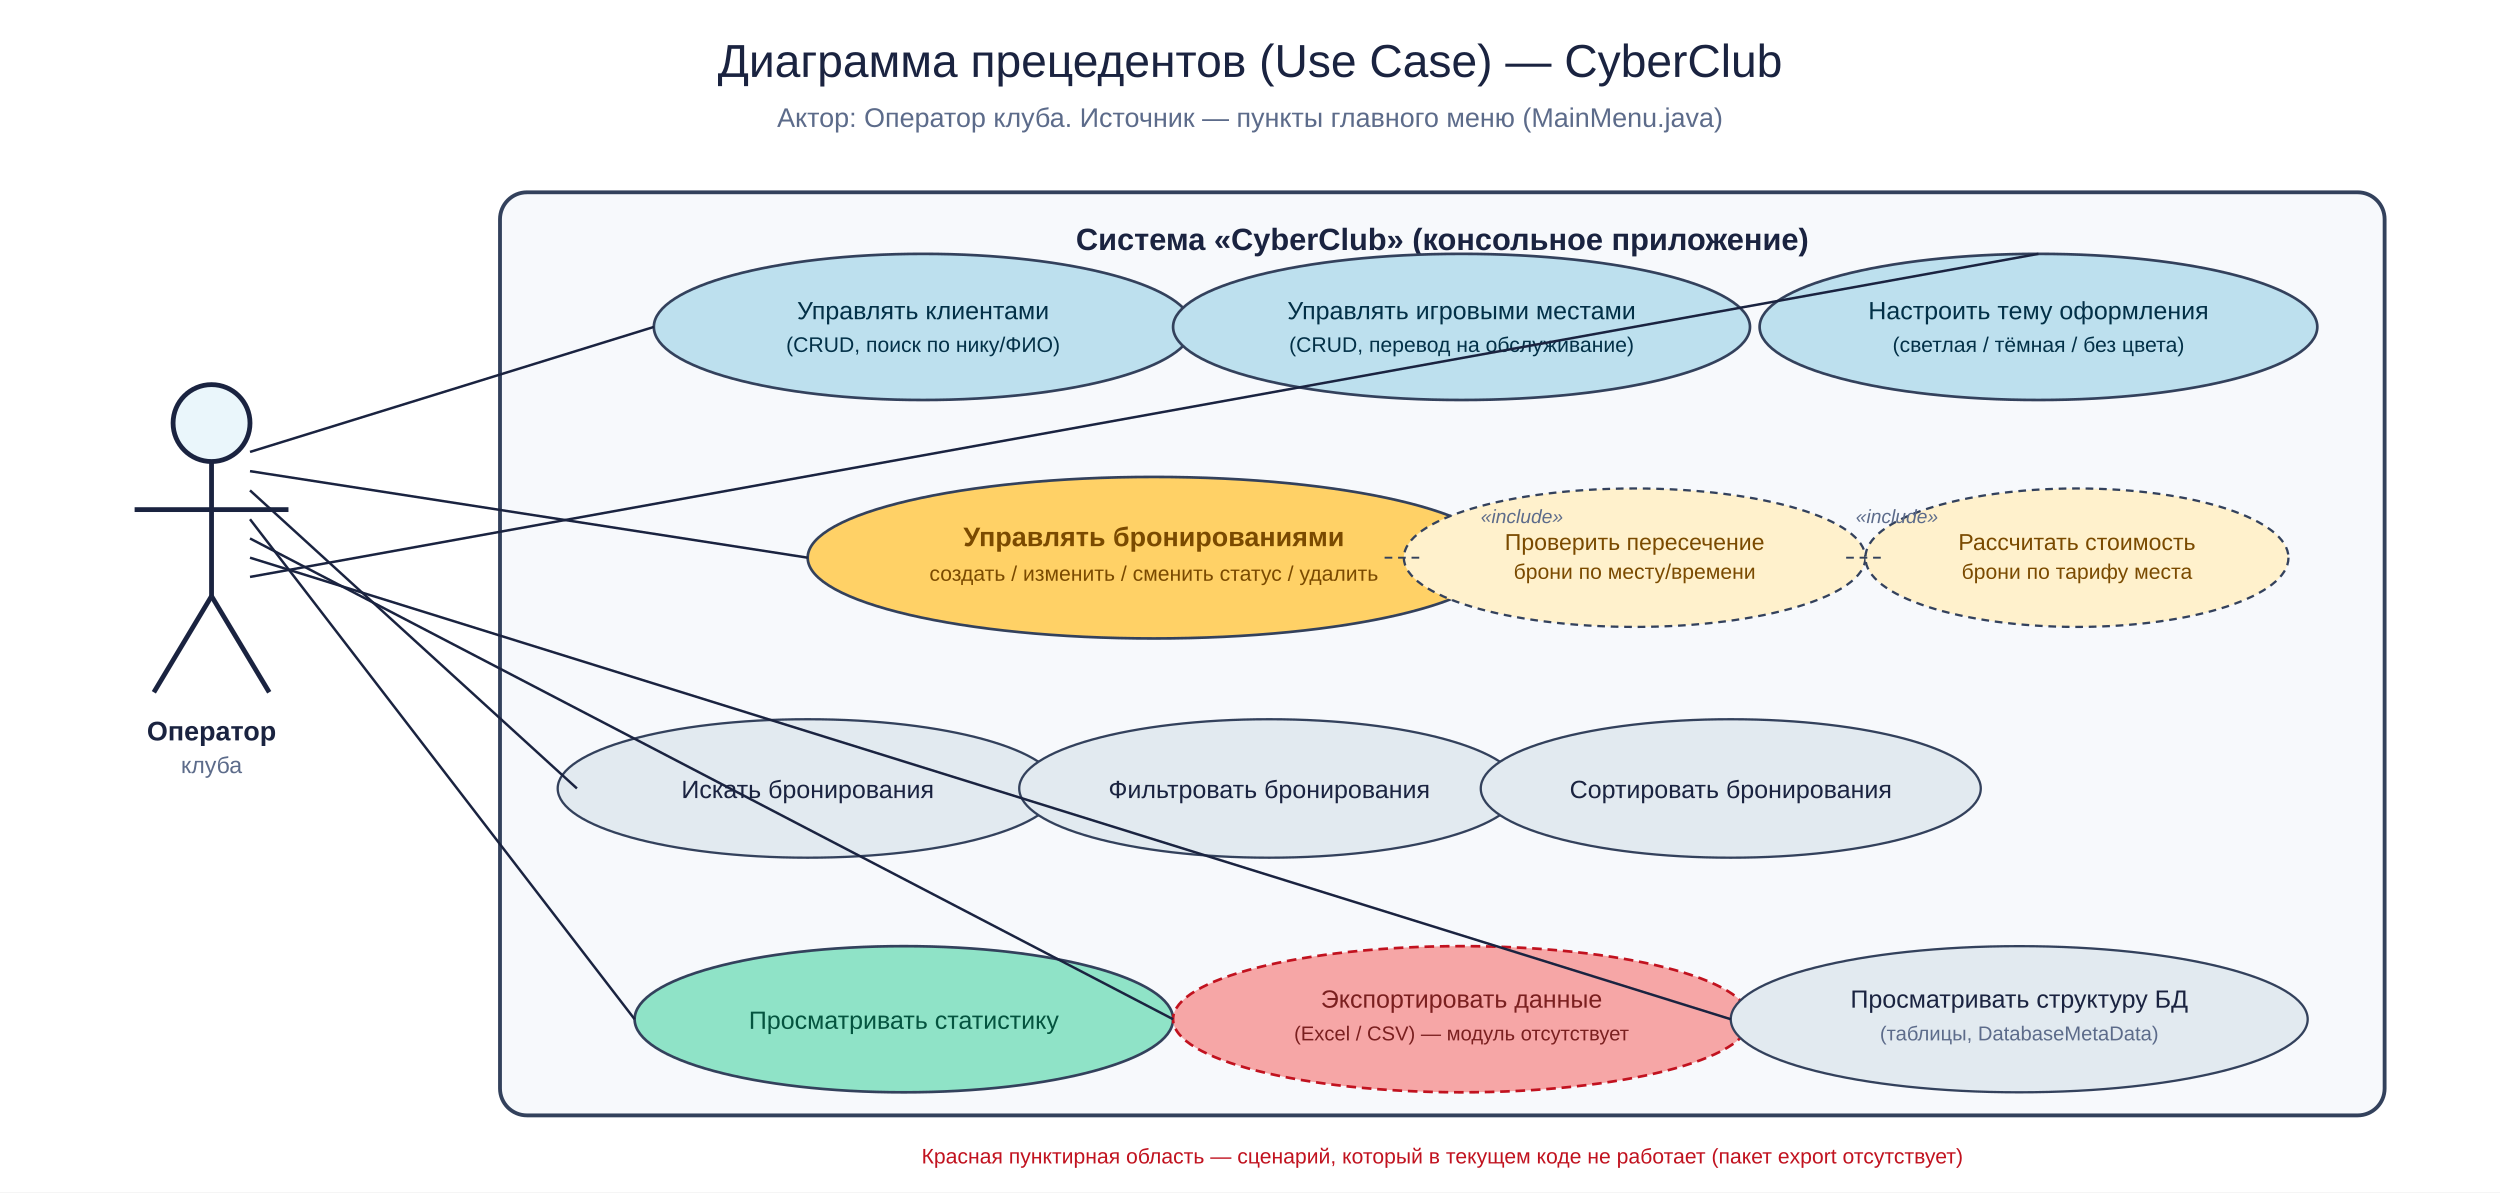
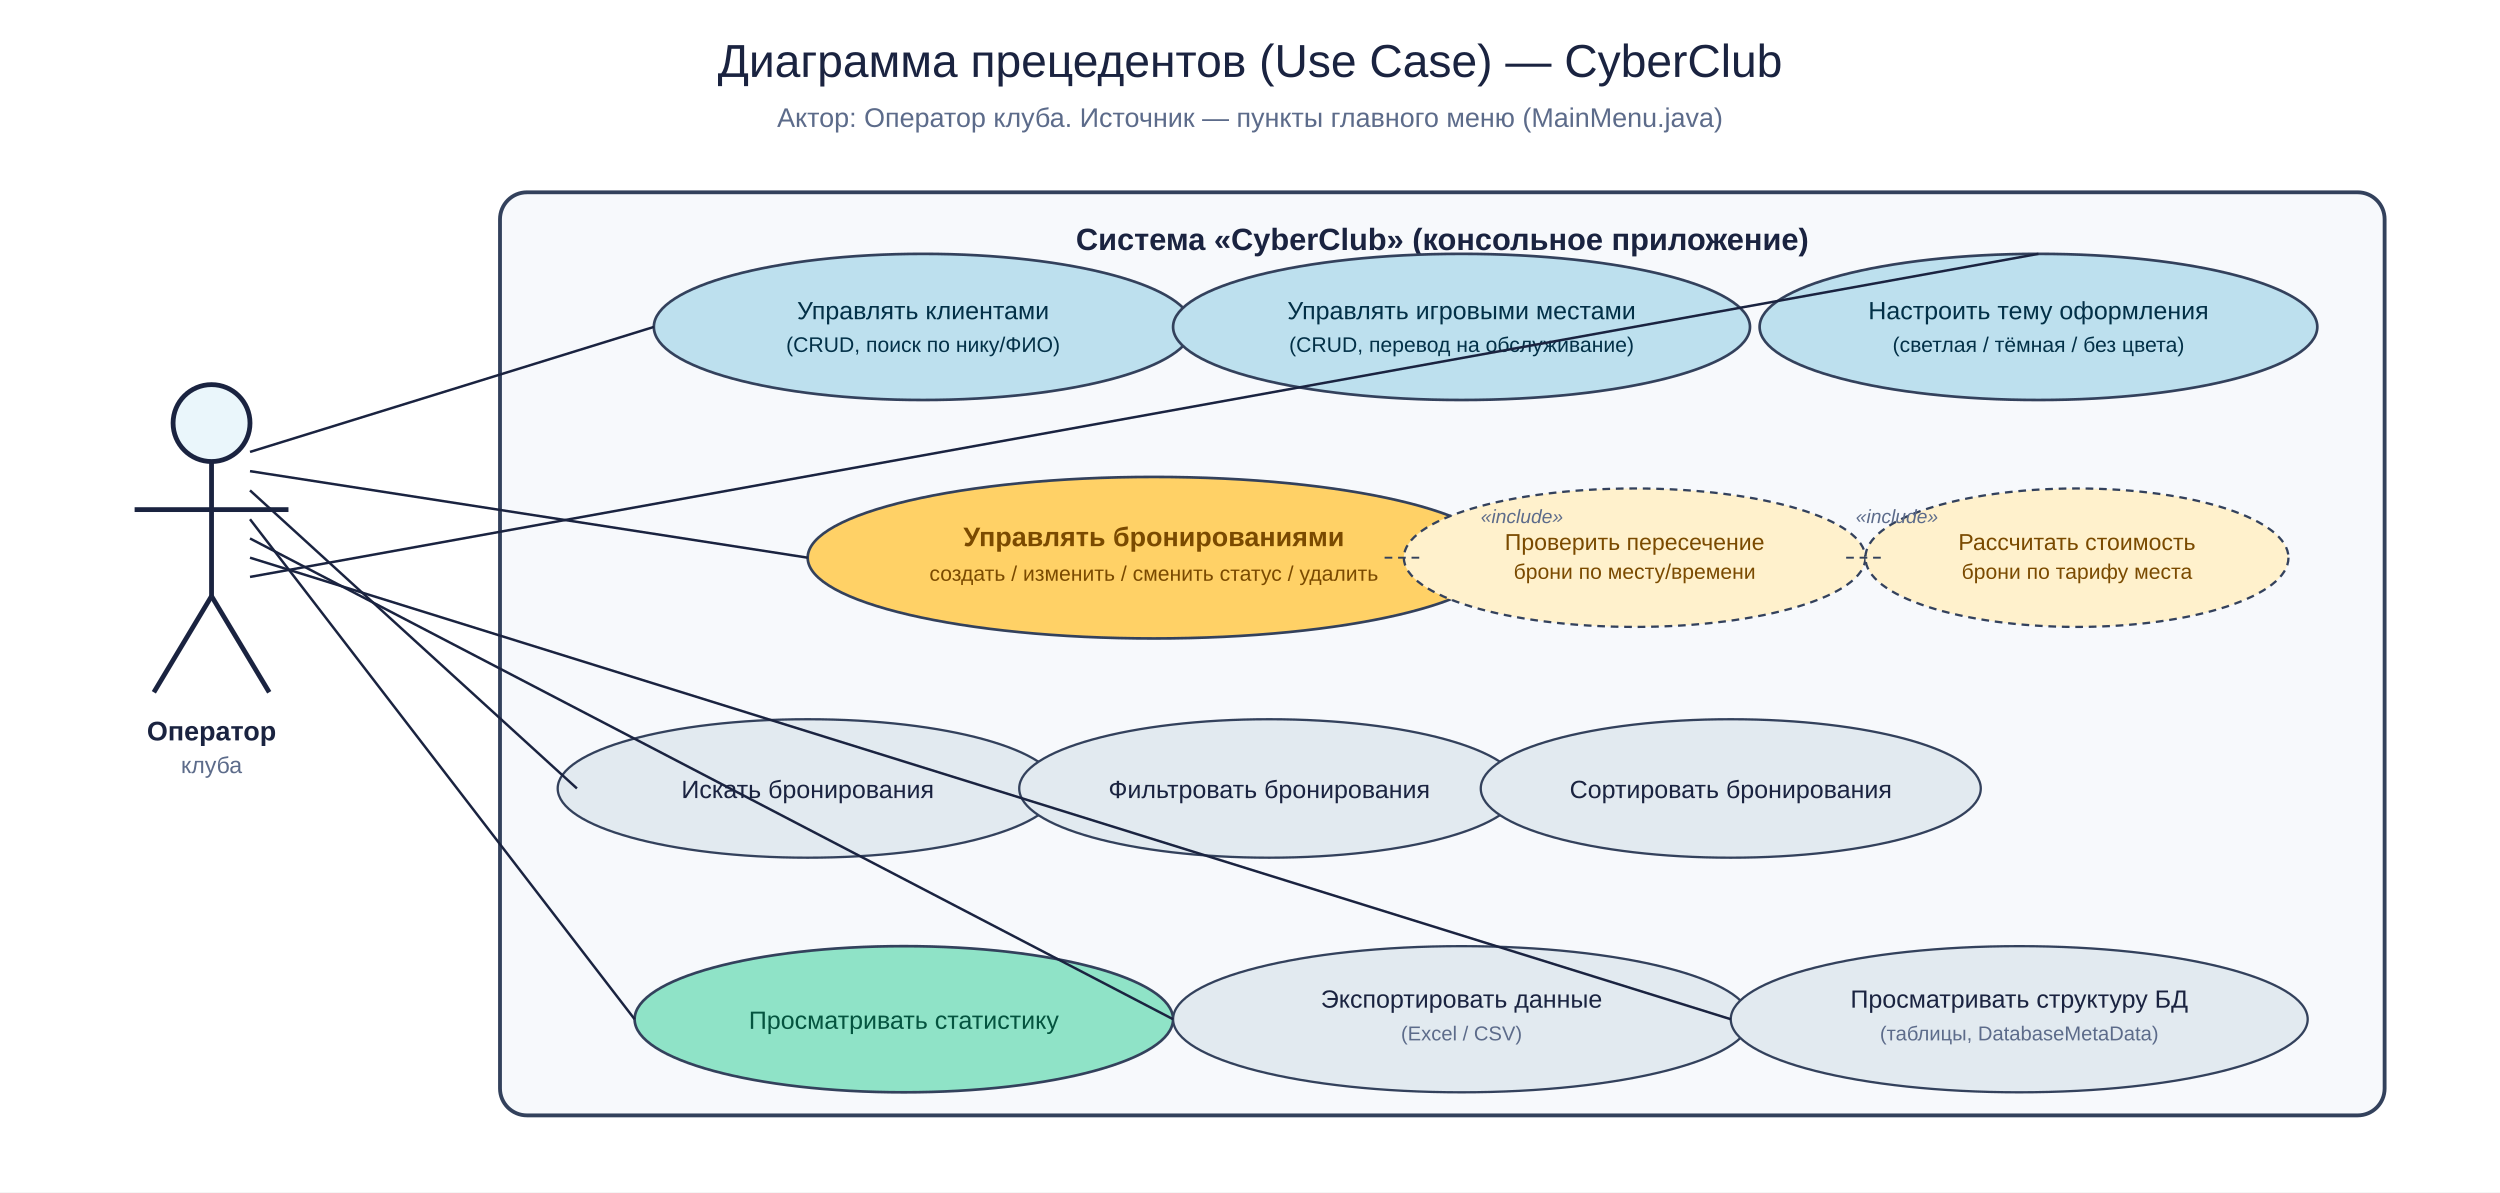
<svg xmlns="http://www.w3.org/2000/svg" viewBox="0 0 1300 620" font-family="Segoe UI, Arial, sans-serif">
  <rect width="1300" height="620" fill="white" />
  <text x="650" y="40" text-anchor="middle" font-size="24" fill="#1a2340">Диаграмма прецедентов (Use Case) — CyberClub</text>
  <text x="650" y="66" text-anchor="middle" font-size="14" fill="#5c6b8a">Актор: Оператор клуба. Источник — пункты главного меню (MainMenu.java)</text>
  <rect x="260" y="100" width="980" height="480" rx="14" fill="#f7f9fc" stroke="#33415c" stroke-width="2" />
  <text x="750" y="130" text-anchor="middle" font-size="16" fill="#1a2340" font-weight="bold">Система «CyberClub» (консольное приложение)</text>
  <g stroke="#1a2340" stroke-width="2.5" fill="none">
    <circle cx="110" cy="220" r="20" fill="#eaf6fb" />
    <line x1="110" y1="240" x2="110" y2="310" />
    <line x1="70" y1="265" x2="150" y2="265" />
    <line x1="110" y1="310" x2="80" y2="360" />
    <line x1="110" y1="310" x2="140" y2="360" />
  </g>
  <text x="110" y="385" text-anchor="middle" font-size="14" fill="#1a2340" font-weight="bold">Оператор</text>
  <text x="110" y="402" text-anchor="middle" font-size="12" fill="#5c6b8a">клуба</text>
  <g>
    <ellipse cx="480" cy="170" rx="140" ry="38" fill="#bde0ee" stroke="#33415c" stroke-width="1.4" />
    <text x="480" y="166" text-anchor="middle" font-size="13" fill="#023047">Управлять клиентами</text>
    <text x="480" y="183" text-anchor="middle" font-size="11" fill="#023047">(CRUD, поиск по нику/ФИО)</text>
  </g>
  <g>
    <ellipse cx="760" cy="170" rx="150" ry="38" fill="#bde0ee" stroke="#33415c" stroke-width="1.4" />
    <text x="760" y="166" text-anchor="middle" font-size="13" fill="#023047">Управлять игровыми местами</text>
    <text x="760" y="183" text-anchor="middle" font-size="11" fill="#023047">(CRUD, перевод на обслуживание)</text>
  </g>
  <g>
    <ellipse cx="1060" cy="170" rx="145" ry="38" fill="#bde0ee" stroke="#33415c" stroke-width="1.4" />
    <text x="1060" y="166" text-anchor="middle" font-size="13" fill="#023047">Настроить тему оформления</text>
    <text x="1060" y="183" text-anchor="middle" font-size="11" fill="#023047">(светлая / тёмная / без цвета)</text>
  </g>
  <g>
    <ellipse cx="600" cy="290" rx="180" ry="42" fill="#ffd166" stroke="#33415c" stroke-width="1.4" />
    <text x="600" y="284" text-anchor="middle" font-size="14" fill="#7a4a00" font-weight="bold">Управлять бронированиями</text>
    <text x="600" y="302" text-anchor="middle" font-size="11" fill="#7a4a00">создать / изменить / сменить статус / удалить</text>
  </g>
  <g>
    <ellipse cx="850" cy="290" rx="120" ry="36" fill="#fff1cc" stroke="#33415c" stroke-width="1.2" stroke-dasharray="4,3" />
    <text x="850" y="286" text-anchor="middle" font-size="12" fill="#7a4a00">Проверить пересечение</text>
    <text x="850" y="301" text-anchor="middle" font-size="11" fill="#7a4a00">брони по месту/времени</text>
  </g>
  <g>
    <ellipse cx="1080" cy="290" rx="110" ry="36" fill="#fff1cc" stroke="#33415c" stroke-width="1.2" stroke-dasharray="4,3" />
    <text x="1080" y="286" text-anchor="middle" font-size="12" fill="#7a4a00">Рассчитать стоимость</text>
    <text x="1080" y="301" text-anchor="middle" font-size="11" fill="#7a4a00">брони по тарифу места</text>
  </g>
  <line x1="720" y1="290" x2="740" y2="290" stroke="#33415c" stroke-dasharray="4,3" />
  <text x="770" y="272" font-size="10" fill="#5c6b8a" font-style="italic">«include»</text>
  <line x1="960" y1="290" x2="978" y2="290" stroke="#33415c" stroke-dasharray="4,3" />
  <text x="965" y="272" font-size="10" fill="#5c6b8a" font-style="italic">«include»</text>
  <g>
    <ellipse cx="420" cy="410" rx="130" ry="36" fill="#e2eaf0" stroke="#33415c" stroke-width="1.2" />
    <text x="420" y="415" text-anchor="middle" font-size="13" fill="#1a2340">Искать бронирования</text>
  </g>
  <g>
    <ellipse cx="660" cy="410" rx="130" ry="36" fill="#e2eaf0" stroke="#33415c" stroke-width="1.2" />
    <text x="660" y="415" text-anchor="middle" font-size="13" fill="#1a2340">Фильтровать бронирования</text>
  </g>
  <g>
    <ellipse cx="900" cy="410" rx="130" ry="36" fill="#e2eaf0" stroke="#33415c" stroke-width="1.2" />
    <text x="900" y="415" text-anchor="middle" font-size="13" fill="#1a2340">Сортировать бронирования</text>
  </g>
  <g>
    <ellipse cx="470" cy="530" rx="140" ry="38" fill="#8fe3c7" stroke="#33415c" stroke-width="1.4" />
    <text x="470" y="535" text-anchor="middle" font-size="13" fill="#04543f">Просматривать статистику</text>
  </g>
  <g>
-     <ellipse cx="760" cy="530" rx="150" ry="38" fill="#f6a6a6" stroke="#c1121f" stroke-width="1.4" stroke-dasharray="5,3" />
-     <text x="760" y="524" text-anchor="middle" font-size="13" fill="#7a1f1f">Экспортировать данные</text>
-     <text x="760" y="541" text-anchor="middle" font-size="10.5" fill="#7a1f1f">(Excel / CSV) — модуль отсутствует</text>
+     <ellipse cx="760" cy="530" rx="150" ry="38" fill="#e2eaf0" stroke="#33415c" stroke-width="1.2" />
+     <text x="760" y="524" text-anchor="middle" font-size="13" fill="#1a2340">Экспортировать данные</text>
+     <text x="760" y="541" text-anchor="middle" font-size="10.5" fill="#5c6b8a">(Excel / CSV)</text>
  </g>
  <g>
    <ellipse cx="1050" cy="530" rx="150" ry="38" fill="#e2eaf0" stroke="#33415c" stroke-width="1.2" />
    <text x="1050" y="524" text-anchor="middle" font-size="13" fill="#1a2340">Просматривать структуру БД</text>
    <text x="1050" y="541" text-anchor="middle" font-size="10.5" fill="#5c6b8a">(таблицы, DatabaseMetaData)</text>
  </g>
  <g stroke="#1a2340" stroke-width="1.3" fill="none">
    <line x1="130" y1="235" x2="340" y2="170" />
    <line x1="130" y1="245" x2="420" y2="290" />
    <line x1="130" y1="255" x2="300" y2="410" />
    <line x1="130" y1="270" x2="330" y2="530" />
    <line x1="130" y1="280" x2="610" y2="530" />
    <line x1="130" y1="290" x2="900" y2="530" />
    <line x1="130" y1="300" x2="1060" y2="132" />
  </g>
-   <text x="750" y="605" text-anchor="middle" font-size="11" fill="#c1121f">Красная пунктирная область — сценарий, который в текущем коде не работает (пакет export отсутствует)</text>
</svg>
